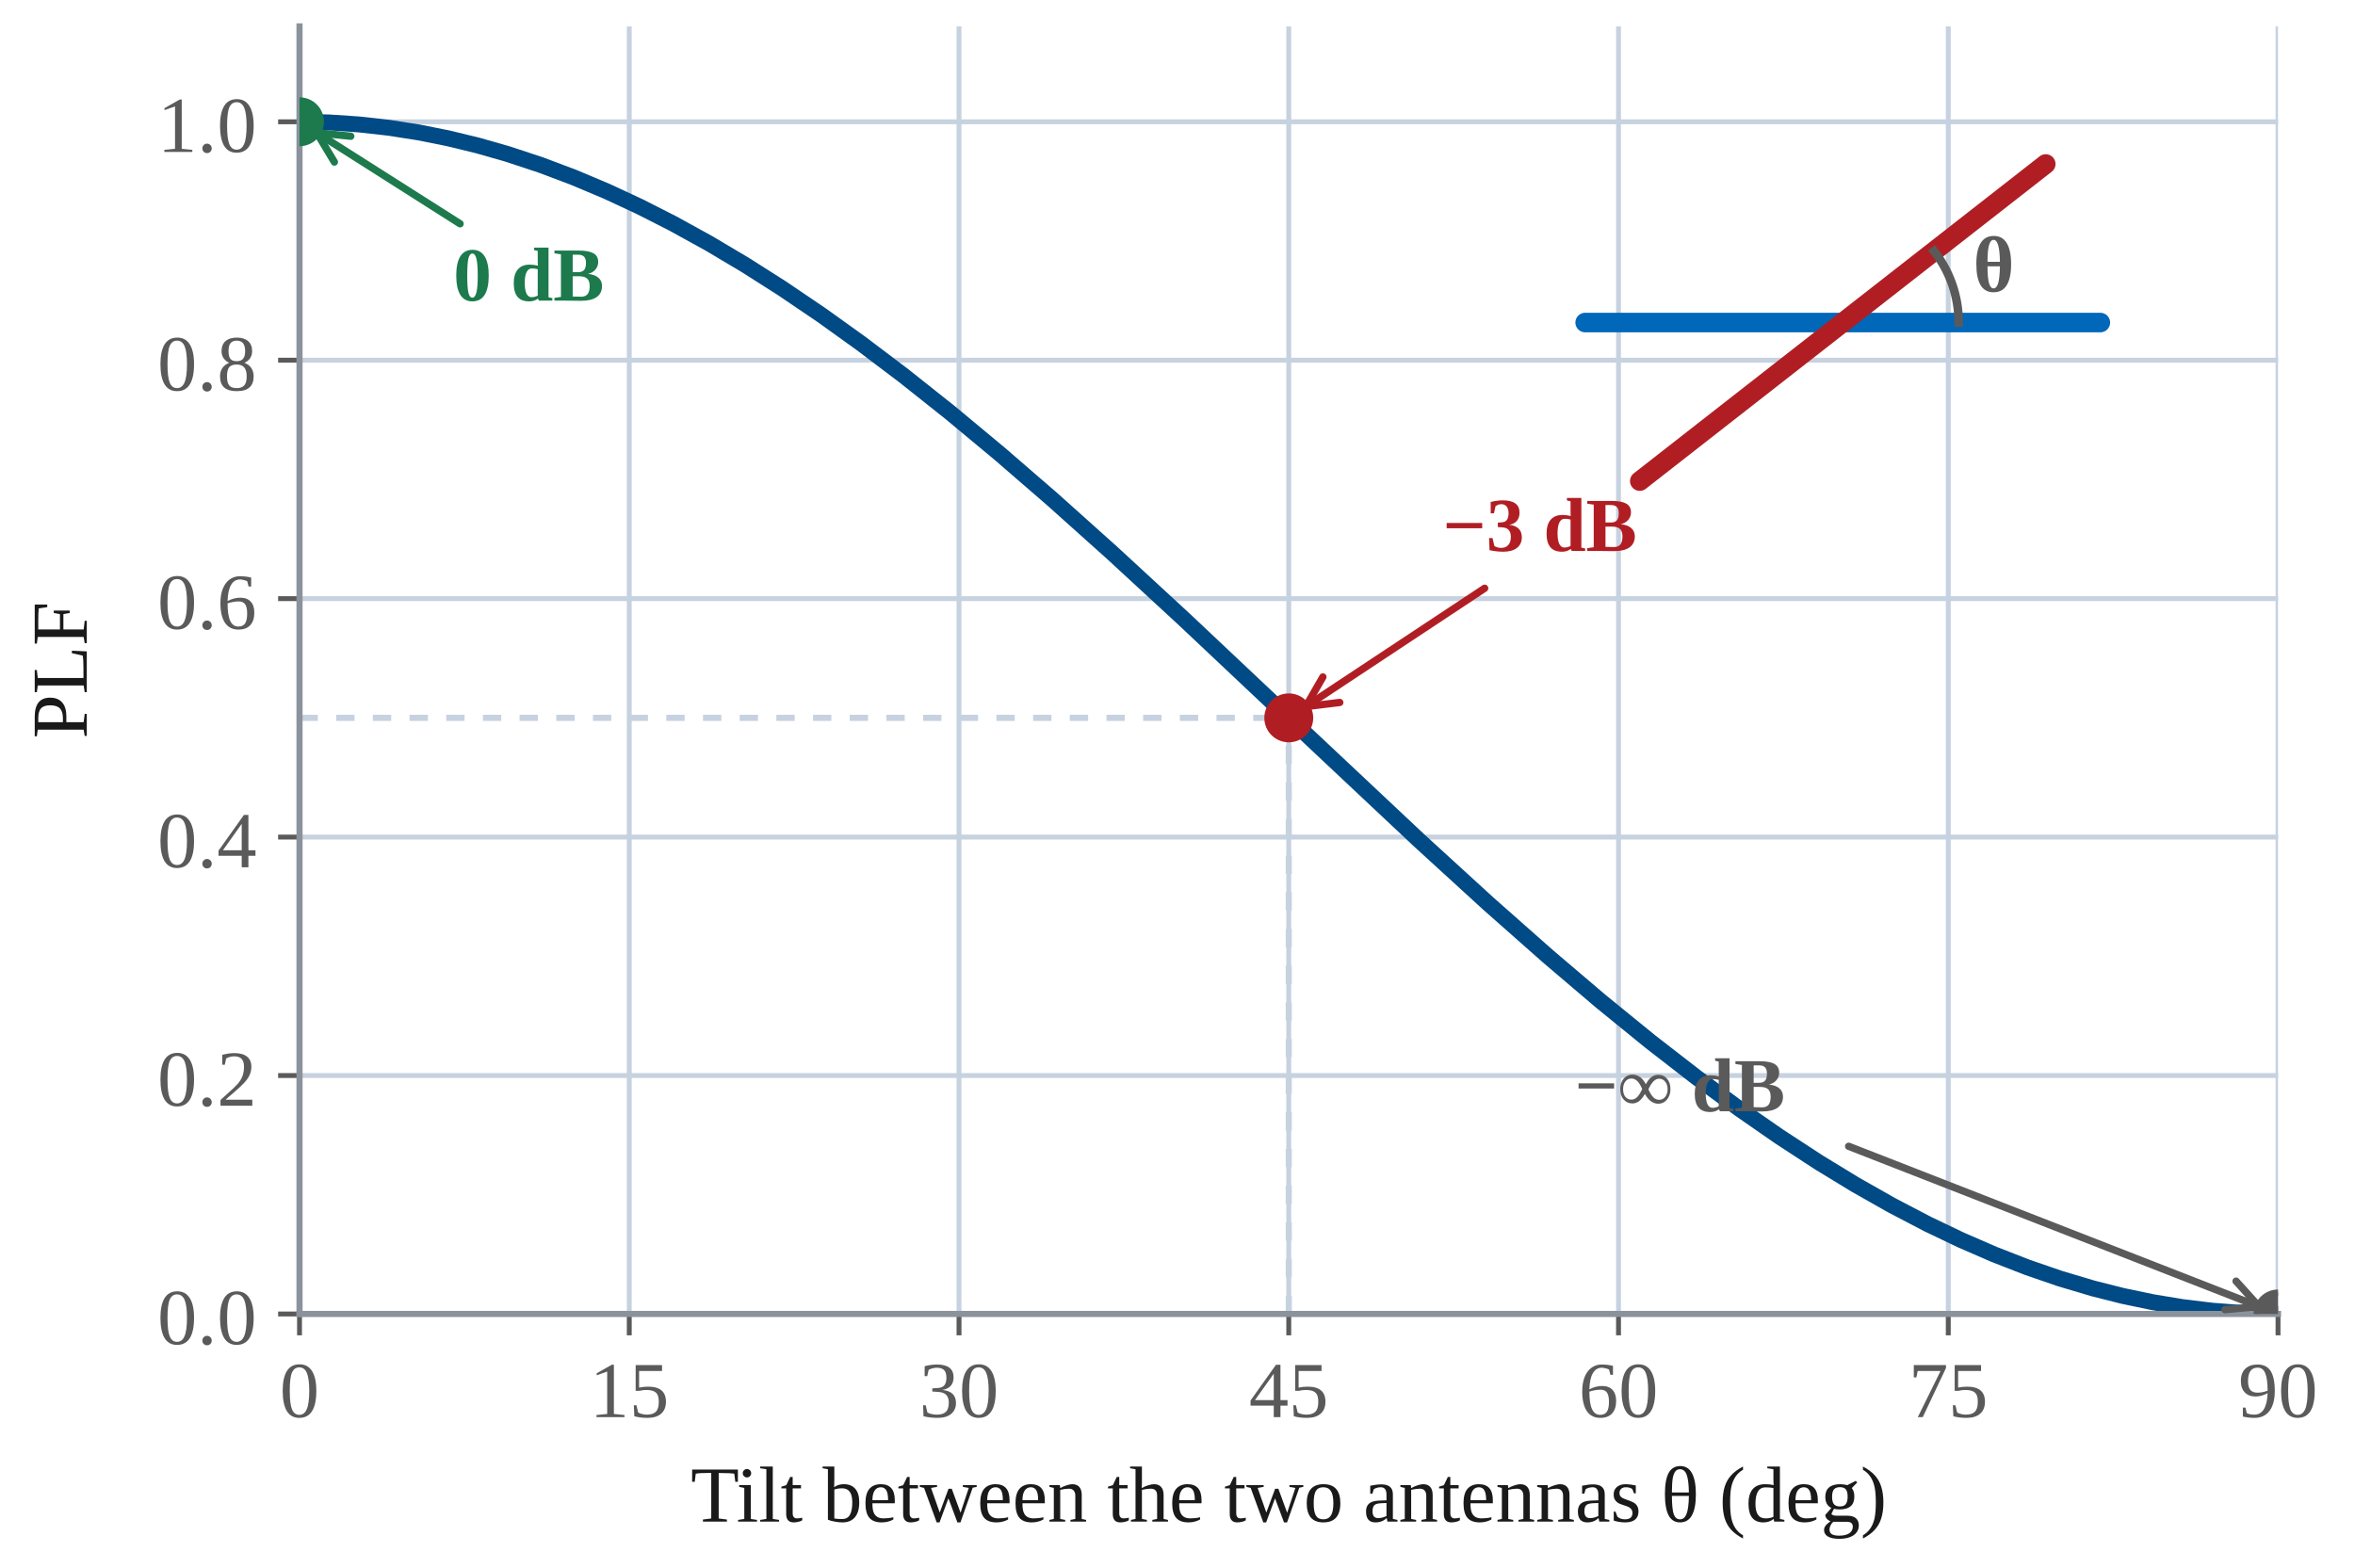
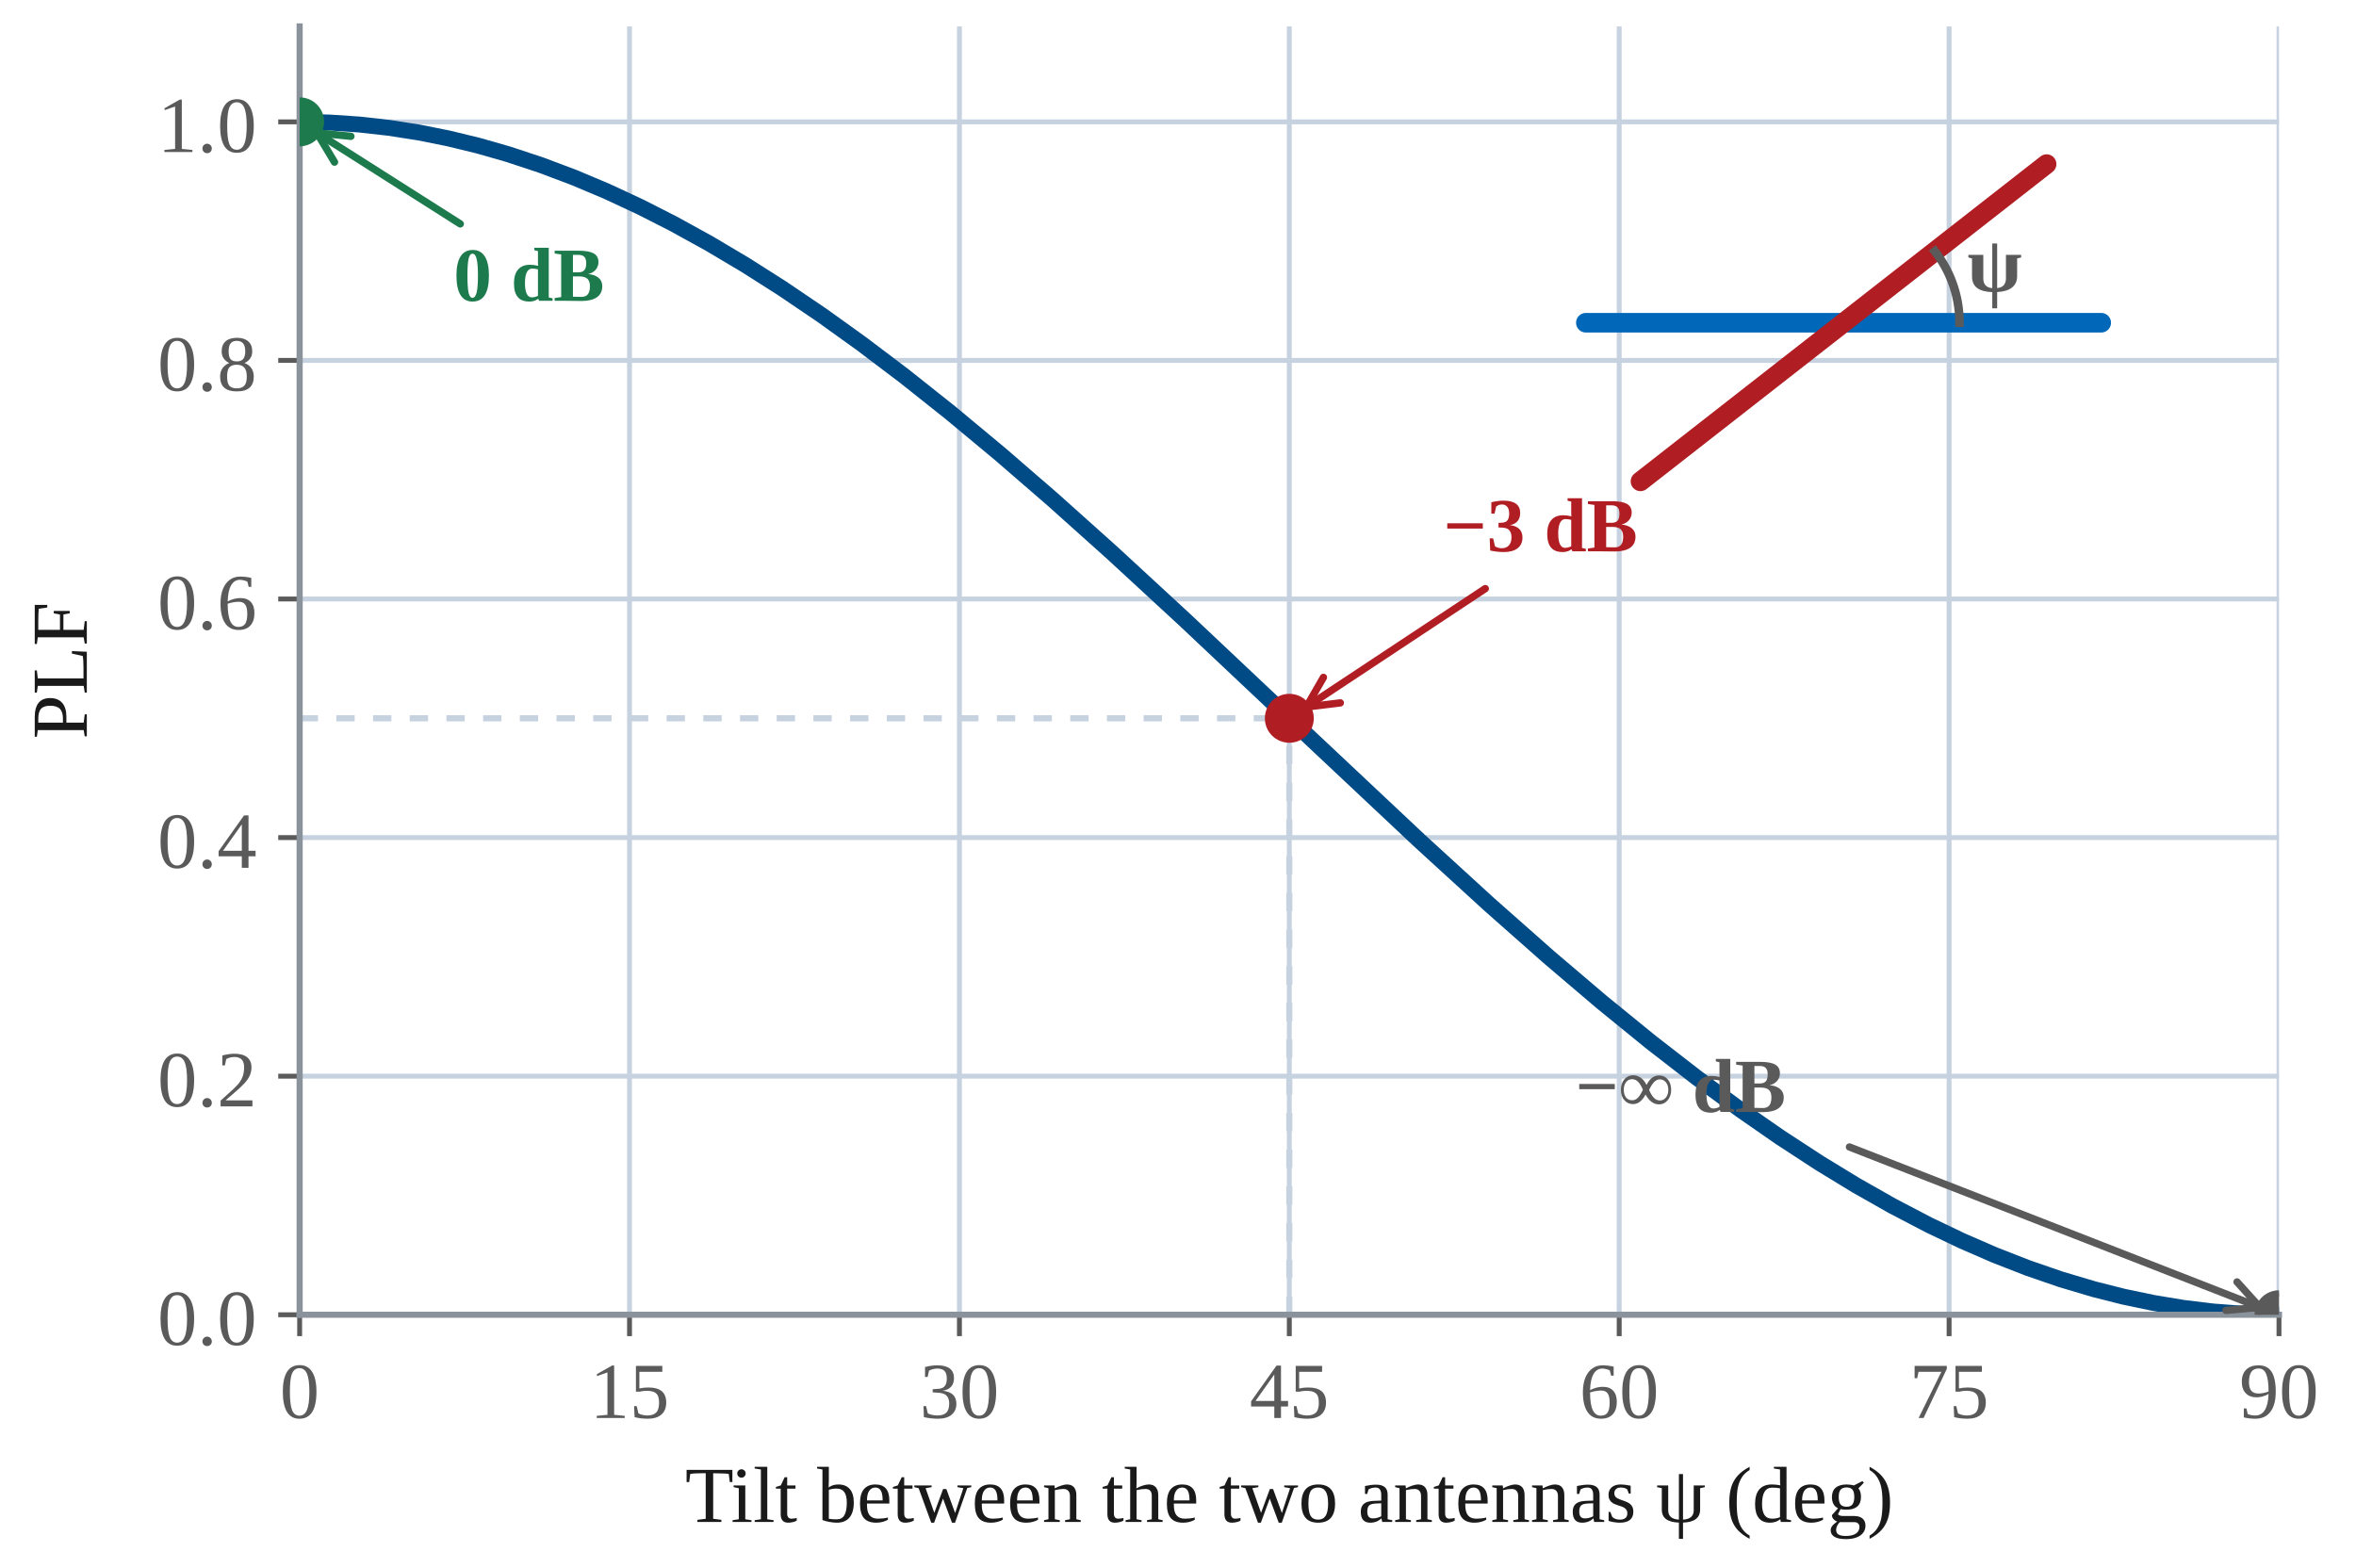
- <svg xmlns="http://www.w3.org/2000/svg" xmlns:xlink="http://www.w3.org/1999/xlink" width="385.225pt" height="256.415pt" viewBox="0 0 385.225 256.415" version="1.1">
+ <svg xmlns="http://www.w3.org/2000/svg" xmlns:xlink="http://www.w3.org/1999/xlink" width="385.225pt" height="256.313pt" viewBox="0 0 385.225 256.313" version="1.1">
  <defs>
    <style type="text/css">*{stroke-linejoin: round; stroke-linecap: butt}</style>
  </defs>
  <g id="figure_1">
    <g id="patch_1">
-       <path d="M 0 256.415  L 385.225 256.415  L 385.225 0  L 0 0  L 0 256.415  z " style="fill: none" />
+       <path d="M 0 256.313  L 385.225 256.313  L 385.225 0  L 0 0  L 0 256.313  z " style="fill: none" />
    </g>
    <g id="axes_1">
      <g id="patch_2">
        <path d="M 48.994 214.992  L 372.634 214.992  L 372.634 4.32  L 48.994 4.32  L 48.994 214.992  z " style="fill: none" />
      </g>
      <g id="line2d_1">
-         <path d="M 210.814 214.992  L 210.814 117.459  " clip-path="url(#pd66a6037fa)" style="fill: none; stroke-dasharray: 3,3; stroke-dashoffset: 0; stroke: #c7d2e0" />
+         <path d="M 210.814 214.992  L 210.814 117.459  " clip-path="url(#p471b427163)" style="fill: none; stroke-dasharray: 3,3; stroke-dashoffset: 0; stroke: #c7d2e0" />
      </g>
      <g id="line2d_2">
-         <path d="M 48.994 117.459  L 210.814 117.459  " clip-path="url(#pd66a6037fa)" style="fill: none; stroke-dasharray: 3,3; stroke-dashoffset: 0; stroke: #c7d2e0" />
+         <path d="M 48.994 117.459  L 210.814 117.459  " clip-path="url(#p471b427163)" style="fill: none; stroke-dasharray: 3,3; stroke-dashoffset: 0; stroke: #c7d2e0" />
      </g>
      <g id="matplotlib.axis_1">
        <g id="xtick_1">
          <g id="line2d_3">
-             <path d="M 48.994 214.992  L 48.994 4.32  " clip-path="url(#pd66a6037fa)" style="fill: none; stroke: #c7d2e0; stroke-width: 0.8; stroke-linecap: square" />
+             <path d="M 48.994 214.992  L 48.994 4.32  " clip-path="url(#p471b427163)" style="fill: none; stroke: #c7d2e0; stroke-width: 0.8; stroke-linecap: square" />
          </g>
          <g id="line2d_4">
            <defs>
-               <path id="m0ed2341d99" d="M 0 0  L 0 3.5  " style="stroke: #5a5a5a; stroke-width: 0.8" />
+               <path id="mcbf4eb1f3b" d="M 0 0  L 0 3.5  " style="stroke: #5a5a5a; stroke-width: 0.8" />
            </defs>
            <g>
-               <use xlink:href="#m0ed2341d99" x="48.994" y="214.992" style="fill: #5a5a5a; stroke: #5a5a5a; stroke-width: 0.8" />
+               <use xlink:href="#mcbf4eb1f3b" x="48.994" y="214.992" style="fill: #5a5a5a; stroke: #5a5a5a; stroke-width: 0.8" />
            </g>
          </g>
          <g id="text_1">
            <text style="font-size: 13px; font-family:inherit; text-anchor: middle; fill: #5a5a5a" x="48.994" y="231.869" transform="rotate(-0 48.99406 231.869)">0</text>
          </g>
        </g>
        <g id="xtick_2">
          <g id="line2d_5">
-             <path d="M 102.934 214.992  L 102.934 4.32  " clip-path="url(#pd66a6037fa)" style="fill: none; stroke: #c7d2e0; stroke-width: 0.8; stroke-linecap: square" />
+             <path d="M 102.934 214.992  L 102.934 4.32  " clip-path="url(#p471b427163)" style="fill: none; stroke: #c7d2e0; stroke-width: 0.8; stroke-linecap: square" />
          </g>
          <g id="line2d_6">
            <g>
-               <use xlink:href="#m0ed2341d99" x="102.934" y="214.992" style="fill: #5a5a5a; stroke: #5a5a5a; stroke-width: 0.8" />
+               <use xlink:href="#mcbf4eb1f3b" x="102.934" y="214.992" style="fill: #5a5a5a; stroke: #5a5a5a; stroke-width: 0.8" />
            </g>
          </g>
          <g id="text_2">
            <text style="font-size: 13px; font-family:inherit; text-anchor: middle; fill: #5a5a5a" x="102.934" y="231.869" transform="rotate(-0 102.9341 231.869)">15</text>
          </g>
        </g>
        <g id="xtick_3">
          <g id="line2d_7">
-             <path d="M 156.874 214.992  L 156.874 4.32  " clip-path="url(#pd66a6037fa)" style="fill: none; stroke: #c7d2e0; stroke-width: 0.8; stroke-linecap: square" />
+             <path d="M 156.874 214.992  L 156.874 4.32  " clip-path="url(#p471b427163)" style="fill: none; stroke: #c7d2e0; stroke-width: 0.8; stroke-linecap: square" />
          </g>
          <g id="line2d_8">
            <g>
-               <use xlink:href="#m0ed2341d99" x="156.874" y="214.992" style="fill: #5a5a5a; stroke: #5a5a5a; stroke-width: 0.8" />
+               <use xlink:href="#mcbf4eb1f3b" x="156.874" y="214.992" style="fill: #5a5a5a; stroke: #5a5a5a; stroke-width: 0.8" />
            </g>
          </g>
          <g id="text_3">
            <text style="font-size: 13px; font-family:inherit; text-anchor: middle; fill: #5a5a5a" x="156.874" y="231.869" transform="rotate(-0 156.8741 231.869)">30</text>
          </g>
        </g>
        <g id="xtick_4">
          <g id="line2d_9">
-             <path d="M 210.814 214.992  L 210.814 4.32  " clip-path="url(#pd66a6037fa)" style="fill: none; stroke: #c7d2e0; stroke-width: 0.8; stroke-linecap: square" />
+             <path d="M 210.814 214.992  L 210.814 4.32  " clip-path="url(#p471b427163)" style="fill: none; stroke: #c7d2e0; stroke-width: 0.8; stroke-linecap: square" />
          </g>
          <g id="line2d_10">
            <g>
-               <use xlink:href="#m0ed2341d99" x="210.814" y="214.992" style="fill: #5a5a5a; stroke: #5a5a5a; stroke-width: 0.8" />
+               <use xlink:href="#mcbf4eb1f3b" x="210.814" y="214.992" style="fill: #5a5a5a; stroke: #5a5a5a; stroke-width: 0.8" />
            </g>
          </g>
          <g id="text_4">
            <text style="font-size: 13px; font-family:inherit; text-anchor: middle; fill: #5a5a5a" x="210.814" y="231.869" transform="rotate(-0 210.8141 231.869)">45</text>
          </g>
        </g>
        <g id="xtick_5">
          <g id="line2d_11">
-             <path d="M 264.754 214.992  L 264.754 4.32  " clip-path="url(#pd66a6037fa)" style="fill: none; stroke: #c7d2e0; stroke-width: 0.8; stroke-linecap: square" />
+             <path d="M 264.754 214.992  L 264.754 4.32  " clip-path="url(#p471b427163)" style="fill: none; stroke: #c7d2e0; stroke-width: 0.8; stroke-linecap: square" />
          </g>
          <g id="line2d_12">
            <g>
-               <use xlink:href="#m0ed2341d99" x="264.754" y="214.992" style="fill: #5a5a5a; stroke: #5a5a5a; stroke-width: 0.8" />
+               <use xlink:href="#mcbf4eb1f3b" x="264.754" y="214.992" style="fill: #5a5a5a; stroke: #5a5a5a; stroke-width: 0.8" />
            </g>
          </g>
          <g id="text_5">
            <text style="font-size: 13px; font-family:inherit; text-anchor: middle; fill: #5a5a5a" x="264.754" y="231.869" transform="rotate(-0 264.7541 231.869)">60</text>
          </g>
        </g>
        <g id="xtick_6">
          <g id="line2d_13">
-             <path d="M 318.694 214.992  L 318.694 4.32  " clip-path="url(#pd66a6037fa)" style="fill: none; stroke: #c7d2e0; stroke-width: 0.8; stroke-linecap: square" />
+             <path d="M 318.694 214.992  L 318.694 4.32  " clip-path="url(#p471b427163)" style="fill: none; stroke: #c7d2e0; stroke-width: 0.8; stroke-linecap: square" />
          </g>
          <g id="line2d_14">
            <g>
-               <use xlink:href="#m0ed2341d99" x="318.694" y="214.992" style="fill: #5a5a5a; stroke: #5a5a5a; stroke-width: 0.8" />
+               <use xlink:href="#mcbf4eb1f3b" x="318.694" y="214.992" style="fill: #5a5a5a; stroke: #5a5a5a; stroke-width: 0.8" />
            </g>
          </g>
          <g id="text_6">
            <text style="font-size: 13px; font-family:inherit; text-anchor: middle; fill: #5a5a5a" x="318.694" y="231.869" transform="rotate(-0 318.6941 231.869)">75</text>
          </g>
        </g>
        <g id="xtick_7">
          <g id="line2d_15">
-             <path d="M 372.634 214.992  L 372.634 4.32  " clip-path="url(#pd66a6037fa)" style="fill: none; stroke: #c7d2e0; stroke-width: 0.8; stroke-linecap: square" />
+             <path d="M 372.634 214.992  L 372.634 4.32  " clip-path="url(#p471b427163)" style="fill: none; stroke: #c7d2e0; stroke-width: 0.8; stroke-linecap: square" />
          </g>
          <g id="line2d_16">
            <g>
-               <use xlink:href="#m0ed2341d99" x="372.634" y="214.992" style="fill: #5a5a5a; stroke: #5a5a5a; stroke-width: 0.8" />
+               <use xlink:href="#mcbf4eb1f3b" x="372.634" y="214.992" style="fill: #5a5a5a; stroke: #5a5a5a; stroke-width: 0.8" />
            </g>
          </g>
          <g id="text_7">
            <text style="font-size: 13px; font-family:inherit; text-anchor: middle; fill: #5a5a5a" x="372.634" y="231.869" transform="rotate(-0 372.6341 231.869)">90</text>
          </g>
        </g>
        <g id="text_8">
-           <text style="font-size: 13px; font-family:inherit; text-anchor: middle; fill: #1a1a1a" x="210.814" y="248.972" transform="rotate(-0 210.8141 248.9715)">Tilt between the two antennas  θ  (deg)</text>
+           <text style="font-size: 13px; font-family:inherit; text-anchor: middle; fill: #1a1a1a" x="210.814" y="248.87" transform="rotate(-0 210.8141 248.87)">Tilt between the two antennas  ψ  (deg)</text>
        </g>
      </g>
      <g id="matplotlib.axis_2">
        <g id="ytick_1">
          <g id="line2d_17">
-             <path d="M 48.994 214.992  L 372.634 214.992  " clip-path="url(#pd66a6037fa)" style="fill: none; stroke: #c7d2e0; stroke-width: 0.8; stroke-linecap: square" />
+             <path d="M 48.994 214.992  L 372.634 214.992  " clip-path="url(#p471b427163)" style="fill: none; stroke: #c7d2e0; stroke-width: 0.8; stroke-linecap: square" />
          </g>
          <g id="line2d_18">
            <defs>
-               <path id="mb3332be0f0" d="M 0 0  L -3.5 0  " style="stroke: #5a5a5a; stroke-width: 0.8" />
+               <path id="mc216d9fca2" d="M 0 0  L -3.5 0  " style="stroke: #5a5a5a; stroke-width: 0.8" />
            </defs>
            <g>
-               <use xlink:href="#mb3332be0f0" x="48.994" y="214.992" style="fill: #5a5a5a; stroke: #5a5a5a; stroke-width: 0.8" />
+               <use xlink:href="#mc216d9fca2" x="48.994" y="214.992" style="fill: #5a5a5a; stroke: #5a5a5a; stroke-width: 0.8" />
            </g>
          </g>
          <g id="text_9">
            <text style="font-size: 13px; font-family:inherit; text-anchor: end; fill: #5a5a5a" x="41.994" y="219.93" transform="rotate(-0 41.99406 219.9305)">0.0</text>
          </g>
        </g>
        <g id="ytick_2">
          <g id="line2d_19">
-             <path d="M 48.994 175.979  L 372.634 175.979  " clip-path="url(#pd66a6037fa)" style="fill: none; stroke: #c7d2e0; stroke-width: 0.8; stroke-linecap: square" />
+             <path d="M 48.994 175.979  L 372.634 175.979  " clip-path="url(#p471b427163)" style="fill: none; stroke: #c7d2e0; stroke-width: 0.8; stroke-linecap: square" />
          </g>
          <g id="line2d_20">
            <g>
-               <use xlink:href="#mb3332be0f0" x="48.994" y="175.979" style="fill: #5a5a5a; stroke: #5a5a5a; stroke-width: 0.8" />
+               <use xlink:href="#mc216d9fca2" x="48.994" y="175.979" style="fill: #5a5a5a; stroke: #5a5a5a; stroke-width: 0.8" />
            </g>
          </g>
          <g id="text_10">
            <text style="font-size: 13px; font-family:inherit; text-anchor: end; fill: #5a5a5a" x="41.994" y="180.917" transform="rotate(-0 41.99406 180.9171)">0.2</text>
          </g>
        </g>
        <g id="ytick_3">
          <g id="line2d_21">
-             <path d="M 48.994 136.965  L 372.634 136.965  " clip-path="url(#pd66a6037fa)" style="fill: none; stroke: #c7d2e0; stroke-width: 0.8; stroke-linecap: square" />
+             <path d="M 48.994 136.965  L 372.634 136.965  " clip-path="url(#p471b427163)" style="fill: none; stroke: #c7d2e0; stroke-width: 0.8; stroke-linecap: square" />
          </g>
          <g id="line2d_22">
            <g>
-               <use xlink:href="#mb3332be0f0" x="48.994" y="136.965" style="fill: #5a5a5a; stroke: #5a5a5a; stroke-width: 0.8" />
+               <use xlink:href="#mc216d9fca2" x="48.994" y="136.965" style="fill: #5a5a5a; stroke: #5a5a5a; stroke-width: 0.8" />
            </g>
          </g>
          <g id="text_11">
            <text style="font-size: 13px; font-family:inherit; text-anchor: end; fill: #5a5a5a" x="41.994" y="141.904" transform="rotate(-0 41.99406 141.9038)">0.4</text>
          </g>
        </g>
        <g id="ytick_4">
          <g id="line2d_23">
-             <path d="M 48.994 97.952  L 372.634 97.952  " clip-path="url(#pd66a6037fa)" style="fill: none; stroke: #c7d2e0; stroke-width: 0.8; stroke-linecap: square" />
+             <path d="M 48.994 97.952  L 372.634 97.952  " clip-path="url(#p471b427163)" style="fill: none; stroke: #c7d2e0; stroke-width: 0.8; stroke-linecap: square" />
          </g>
          <g id="line2d_24">
            <g>
-               <use xlink:href="#mb3332be0f0" x="48.994" y="97.952" style="fill: #5a5a5a; stroke: #5a5a5a; stroke-width: 0.8" />
+               <use xlink:href="#mc216d9fca2" x="48.994" y="97.952" style="fill: #5a5a5a; stroke: #5a5a5a; stroke-width: 0.8" />
            </g>
          </g>
          <g id="text_12">
            <text style="font-size: 13px; font-family:inherit; text-anchor: end; fill: #5a5a5a" x="41.994" y="102.89" transform="rotate(-0 41.99406 102.8905)">0.6</text>
          </g>
        </g>
        <g id="ytick_5">
          <g id="line2d_25">
-             <path d="M 48.994 58.939  L 372.634 58.939  " clip-path="url(#pd66a6037fa)" style="fill: none; stroke: #c7d2e0; stroke-width: 0.8; stroke-linecap: square" />
+             <path d="M 48.994 58.939  L 372.634 58.939  " clip-path="url(#p471b427163)" style="fill: none; stroke: #c7d2e0; stroke-width: 0.8; stroke-linecap: square" />
          </g>
          <g id="line2d_26">
            <g>
-               <use xlink:href="#mb3332be0f0" x="48.994" y="58.939" style="fill: #5a5a5a; stroke: #5a5a5a; stroke-width: 0.8" />
+               <use xlink:href="#mc216d9fca2" x="48.994" y="58.939" style="fill: #5a5a5a; stroke: #5a5a5a; stroke-width: 0.8" />
            </g>
          </g>
          <g id="text_13">
            <text style="font-size: 13px; font-family:inherit; text-anchor: end; fill: #5a5a5a" x="41.994" y="63.877" transform="rotate(-0 41.99406 63.87714)">0.8</text>
          </g>
        </g>
        <g id="ytick_6">
          <g id="line2d_27">
-             <path d="M 48.994 19.925  L 372.634 19.925  " clip-path="url(#pd66a6037fa)" style="fill: none; stroke: #c7d2e0; stroke-width: 0.8; stroke-linecap: square" />
+             <path d="M 48.994 19.925  L 372.634 19.925  " clip-path="url(#p471b427163)" style="fill: none; stroke: #c7d2e0; stroke-width: 0.8; stroke-linecap: square" />
          </g>
          <g id="line2d_28">
            <g>
-               <use xlink:href="#mb3332be0f0" x="48.994" y="19.925" style="fill: #5a5a5a; stroke: #5a5a5a; stroke-width: 0.8" />
+               <use xlink:href="#mc216d9fca2" x="48.994" y="19.925" style="fill: #5a5a5a; stroke: #5a5a5a; stroke-width: 0.8" />
            </g>
          </g>
          <g id="text_14">
            <text style="font-size: 13px; font-family:inherit; text-anchor: end; fill: #5a5a5a" x="41.994" y="24.864" transform="rotate(-0 41.99406 24.86381)">1.0</text>
          </g>
        </g>
        <g id="text_15">
          <text style="font-size: 13px; font-family:inherit; text-anchor: middle; fill: #1a1a1a" x="14.197" y="109.656" transform="rotate(-90 14.19695 109.656)">PLF</text>
        </g>
      </g>
      <g id="line2d_29">
-         <path d="M 48.994 19.925  L 53.857 20.034  L 58.719 20.36  L 63.582 20.902  L 68.445 21.659  L 73.308 22.629  L 78.17 23.811  L 83.033 25.201  L 88.436 26.987  L 93.839 29.021  L 99.242 31.299  L 104.645 33.814  L 110.048 36.559  L 115.991 39.834  L 121.935 43.369  L 127.878 47.149  L 134.362 51.54  L 140.845 56.192  L 147.869 61.504  L 155.433 67.515  L 163.538 74.254  L 172.183 81.735  L 181.908 90.449  L 193.795 101.418  L 211.625 118.226  L 232.156 137.52  L 243.502 147.89  L 253.228 156.489  L 261.872 163.844  L 269.977 170.443  L 277.541 176.308  L 284.565 181.47  L 291.049 185.972  L 297.532 190.202  L 303.476 193.827  L 309.419 197.198  L 315.362 200.304  L 320.765 202.888  L 326.168 205.238  L 331.571 207.346  L 336.974 209.207  L 342.377 210.815  L 347.24 212.044  L 352.103 213.061  L 356.965 213.866  L 361.828 214.456  L 366.691 214.83  L 371.553 214.987  L 372.634 214.992  L 372.634 214.992  " clip-path="url(#pd66a6037fa)" style="fill: none; stroke: #004a85; stroke-width: 2.6; stroke-linecap: square" />
+         <path d="M 48.994 19.925  L 53.857 20.034  L 58.719 20.36  L 63.582 20.902  L 68.445 21.659  L 73.308 22.629  L 78.17 23.811  L 83.033 25.201  L 88.436 26.987  L 93.839 29.021  L 99.242 31.299  L 104.645 33.814  L 110.048 36.559  L 115.991 39.834  L 121.935 43.369  L 127.878 47.149  L 134.362 51.54  L 140.845 56.192  L 147.869 61.504  L 155.433 67.515  L 163.538 74.254  L 172.183 81.735  L 181.908 90.449  L 193.795 101.418  L 211.625 118.226  L 232.156 137.52  L 243.502 147.89  L 253.228 156.489  L 261.872 163.844  L 269.977 170.443  L 277.541 176.308  L 284.565 181.47  L 291.049 185.972  L 297.532 190.202  L 303.476 193.827  L 309.419 197.198  L 315.362 200.304  L 320.765 202.888  L 326.168 205.238  L 331.571 207.346  L 336.974 209.207  L 342.377 210.815  L 347.24 212.044  L 352.103 213.061  L 356.965 213.866  L 361.828 214.456  L 366.691 214.83  L 371.553 214.987  L 372.634 214.992  L 372.634 214.992  " clip-path="url(#p471b427163)" style="fill: none; stroke: #004a85; stroke-width: 2.6; stroke-linecap: square" />
      </g>
      <g id="patch_3">
        <path d="M 48.994 214.992  L 48.994 4.32  " style="fill: none; stroke: #8a929c; stroke-linejoin: miter; stroke-linecap: square" />
      </g>
      <g id="patch_4">
        <path d="M 48.994 214.992  L 372.634 214.992  " style="fill: none; stroke: #8a929c; stroke-linejoin: miter; stroke-linecap: square" />
      </g>
      <g id="patch_5">
        <path d="M 75.255 36.613  Q 62.969 28.806 51.816 21.718  " style="fill: none; stroke: #1d7a4d; stroke-width: 1.2; stroke-linecap: round" />
        <path d="M 54.695 26.51  L 51.816 21.718  L 57.377 22.29  " style="fill: none; stroke: #1d7a4d; stroke-width: 1.2; stroke-linecap: round" />
      </g>
      <g id="text_16">
        <text style="font-weight: 700; font-size: 12.5px; font-family:inherit; text-anchor: start; fill: #1d7a4d" x="74.166" y="49.185" transform="rotate(-0 74.16606 49.18533)">0 dB</text>
      </g>
      <g id="patch_6">
        <path d="M 242.854 96.254  Q 227.669 106.304 213.603 115.613  " style="fill: none; stroke: #b01e24; stroke-width: 1.2; stroke-linecap: round" />
        <path d="M 219.152 114.938  L 213.603 115.613  L 216.393 110.769  " style="fill: none; stroke: #b01e24; stroke-width: 1.2; stroke-linecap: round" />
      </g>
      <g id="text_17">
        <text style="font-weight: 700; font-size: 12.5px; font-family:inherit; text-anchor: start; fill: #b01e24" x="235.986" y="90.149" transform="rotate(-0 235.9861 90.14933)">−3 dB</text>
      </g>
      <g id="patch_7">
        <path d="M 302.402 187.56  Q 336.586 200.912 369.52 213.776  " style="fill: none; stroke: #5a5a5a; stroke-width: 1.2; stroke-linecap: round" />
        <path d="M 365.772 209.628  L 369.52 213.776  L 363.953 214.285  " style="fill: none; stroke: #5a5a5a; stroke-width: 1.2; stroke-linecap: round" />
      </g>
      <g id="text_18">
        <text style="font-weight: 700; font-size: 12.5px; font-family:inherit; text-anchor: start; fill: #5a5a5a" x="257.562" y="181.831" transform="rotate(-0 257.5621 181.8307)">−∞ dB</text>
      </g>
      <g id="line2d_30">
        <defs>
-           <path id="ma3b0fcdbd5" d="M 0 3.5  C 0.928 3.5 1.819 3.131 2.475 2.475  C 3.131 1.819 3.5 0.928 3.5 0  C 3.5 -0.928 3.131 -1.819 2.475 -2.475  C 1.819 -3.131 0.928 -3.5 0 -3.5  C -0.928 -3.5 -1.819 -3.131 -2.475 -2.475  C -3.131 -1.819 -3.5 -0.928 -3.5 0  C -3.5 0.928 -3.131 1.819 -2.475 2.475  C -1.819 3.131 -0.928 3.5 0 3.5  z " style="stroke: #1d7a4d" />
+           <path id="m1cc6b91374" d="M 0 3.5  C 0.928 3.5 1.819 3.131 2.475 2.475  C 3.131 1.819 3.5 0.928 3.5 0  C 3.5 -0.928 3.131 -1.819 2.475 -2.475  C 1.819 -3.131 0.928 -3.5 0 -3.5  C -0.928 -3.5 -1.819 -3.131 -2.475 -2.475  C -3.131 -1.819 -3.5 -0.928 -3.5 0  C -3.5 0.928 -3.131 1.819 -2.475 2.475  C -1.819 3.131 -0.928 3.5 0 3.5  z " style="stroke: #1d7a4d" />
        </defs>
-         <g clip-path="url(#pd66a6037fa)">
-           <use xlink:href="#ma3b0fcdbd5" x="48.994" y="19.925" style="fill: #1d7a4d; stroke: #1d7a4d" />
+         <g clip-path="url(#p471b427163)">
+           <use xlink:href="#m1cc6b91374" x="48.994" y="19.925" style="fill: #1d7a4d; stroke: #1d7a4d" />
        </g>
      </g>
      <g id="line2d_31">
        <defs>
-           <path id="m2e902b91bd" d="M 0 3.5  C 0.928 3.5 1.819 3.131 2.475 2.475  C 3.131 1.819 3.5 0.928 3.5 0  C 3.5 -0.928 3.131 -1.819 2.475 -2.475  C 1.819 -3.131 0.928 -3.5 0 -3.5  C -0.928 -3.5 -1.819 -3.131 -2.475 -2.475  C -3.131 -1.819 -3.5 -0.928 -3.5 0  C -3.5 0.928 -3.131 1.819 -2.475 2.475  C -1.819 3.131 -0.928 3.5 0 3.5  z " style="stroke: #b01e24" />
+           <path id="me72acfe2bd" d="M 0 3.5  C 0.928 3.5 1.819 3.131 2.475 2.475  C 3.131 1.819 3.5 0.928 3.5 0  C 3.5 -0.928 3.131 -1.819 2.475 -2.475  C 1.819 -3.131 0.928 -3.5 0 -3.5  C -0.928 -3.5 -1.819 -3.131 -2.475 -2.475  C -3.131 -1.819 -3.5 -0.928 -3.5 0  C -3.5 0.928 -3.131 1.819 -2.475 2.475  C -1.819 3.131 -0.928 3.5 0 3.5  z " style="stroke: #b01e24" />
        </defs>
-         <g clip-path="url(#pd66a6037fa)">
-           <use xlink:href="#m2e902b91bd" x="210.814" y="117.459" style="fill: #b01e24; stroke: #b01e24" />
+         <g clip-path="url(#p471b427163)">
+           <use xlink:href="#me72acfe2bd" x="210.814" y="117.459" style="fill: #b01e24; stroke: #b01e24" />
        </g>
      </g>
      <g id="line2d_32">
        <defs>
-           <path id="mc4ede51dce" d="M 0 3.5  C 0.928 3.5 1.819 3.131 2.475 2.475  C 3.131 1.819 3.5 0.928 3.5 0  C 3.5 -0.928 3.131 -1.819 2.475 -2.475  C 1.819 -3.131 0.928 -3.5 0 -3.5  C -0.928 -3.5 -1.819 -3.131 -2.475 -2.475  C -3.131 -1.819 -3.5 -0.928 -3.5 0  C -3.5 0.928 -3.131 1.819 -2.475 2.475  C -1.819 3.131 -0.928 3.5 0 3.5  z " style="stroke: #5a5a5a" />
+           <path id="md220f8bce2" d="M 0 3.5  C 0.928 3.5 1.819 3.131 2.475 2.475  C 3.131 1.819 3.5 0.928 3.5 0  C 3.5 -0.928 3.131 -1.819 2.475 -2.475  C 1.819 -3.131 0.928 -3.5 0 -3.5  C -0.928 -3.5 -1.819 -3.131 -2.475 -2.475  C -3.131 -1.819 -3.5 -0.928 -3.5 0  C -3.5 0.928 -3.131 1.819 -2.475 2.475  C -1.819 3.131 -0.928 3.5 0 3.5  z " style="stroke: #5a5a5a" />
        </defs>
-         <g clip-path="url(#pd66a6037fa)">
-           <use xlink:href="#mc4ede51dce" x="372.634" y="214.992" style="fill: #5a5a5a; stroke: #5a5a5a" />
+         <g clip-path="url(#p471b427163)">
+           <use xlink:href="#md220f8bce2" x="372.634" y="214.992" style="fill: #5a5a5a; stroke: #5a5a5a" />
        </g>
      </g>
      <g id="axes_2">
        <g id="patch_8">
          <path d="M 248.765 97.016  L 354.101 97.016  L 354.101 8.533  L 248.765 8.533  L 248.765 97.016  z " style="fill: none; opacity: 0" />
        </g>
        <g id="matplotlib.axis_3" />
        <g id="matplotlib.axis_4" />
        <g id="line2d_33">
-           <path d="M 259.299 52.775  L 343.568 52.775  " clip-path="url(#pe53c729d37)" style="fill: none; stroke: #0067b9; stroke-width: 3.2; stroke-linecap: round" />
+           <path d="M 259.299 52.775  L 343.568 52.775  " clip-path="url(#pca2c9a0fbc)" style="fill: none; stroke: #0067b9; stroke-width: 3.2; stroke-linecap: round" />
        </g>
        <g id="line2d_34">
-           <path d="M 268.231 78.715  L 334.636 26.834  " clip-path="url(#pe53c729d37)" style="fill: none; stroke: #b01e24; stroke-width: 3.2; stroke-linecap: round" />
+           <path d="M 268.231 78.715  L 334.636 26.834  " clip-path="url(#pca2c9a0fbc)" style="fill: none; stroke: #b01e24; stroke-width: 3.2; stroke-linecap: round" />
        </g>
        <g id="line2d_35">
-           <path d="M 320.394 52.775  L 320.393 52.561  L 320.389 52.348  L 320.383 52.135  L 320.375 51.922  L 320.364 51.709  L 320.351 51.497  L 320.335 51.284  L 320.317 51.072  L 320.297 50.86  L 320.274 50.648  L 320.249 50.436  L 320.221 50.225  L 320.192 50.014  L 320.159 49.803  L 320.125 49.593  L 320.088 49.383  L 320.049 49.173  L 320.007 48.964  L 319.963 48.756  L 319.917 48.548  L 319.868 48.34  L 319.817 48.133  L 319.764 47.927  L 319.708 47.721  L 319.65 47.516  L 319.59 47.312  L 319.527 47.108  L 319.462 46.905  L 319.395 46.702  L 319.326 46.501  L 319.254 46.3  L 319.18 46.1  L 319.104 45.901  L 319.026 45.703  L 318.945 45.506  L 318.862 45.309  L 318.777 45.114  L 318.69 44.919  L 318.601 44.726  L 318.509 44.533  L 318.415 44.342  L 318.32 44.152  L 318.222 43.962  L 318.121 43.774  L 318.019 43.587  L 317.915 43.401  L 317.808 43.217  L 317.7 43.033  L 317.589 42.851  L 317.477 42.67  L 317.362 42.49  L 317.246 42.312  L 317.127 42.135  L 317.006 41.959  L 316.884 41.785  L 316.759 41.612  L 316.633 41.44  L 316.505 41.27  L 316.374 41.101  " clip-path="url(#pe53c729d37)" style="fill: none; stroke: #5a5a5a; stroke-width: 1.4; stroke-linecap: square" />
+           <path d="M 320.394 52.775  L 320.393 52.561  L 320.389 52.348  L 320.383 52.135  L 320.375 51.922  L 320.364 51.709  L 320.351 51.497  L 320.335 51.284  L 320.317 51.072  L 320.297 50.86  L 320.274 50.648  L 320.249 50.436  L 320.221 50.225  L 320.192 50.014  L 320.159 49.803  L 320.125 49.593  L 320.088 49.383  L 320.049 49.173  L 320.007 48.964  L 319.963 48.756  L 319.917 48.548  L 319.868 48.34  L 319.817 48.133  L 319.764 47.927  L 319.708 47.721  L 319.65 47.516  L 319.59 47.312  L 319.527 47.108  L 319.462 46.905  L 319.395 46.702  L 319.326 46.501  L 319.254 46.3  L 319.18 46.1  L 319.104 45.901  L 319.026 45.703  L 318.945 45.506  L 318.862 45.309  L 318.777 45.114  L 318.69 44.919  L 318.601 44.726  L 318.509 44.533  L 318.415 44.342  L 318.32 44.152  L 318.222 43.962  L 318.121 43.774  L 318.019 43.587  L 317.915 43.401  L 317.808 43.217  L 317.7 43.033  L 317.589 42.851  L 317.477 42.67  L 317.362 42.49  L 317.246 42.312  L 317.127 42.135  L 317.006 41.959  L 316.884 41.785  L 316.759 41.612  L 316.633 41.44  L 316.505 41.27  L 316.374 41.101  " clip-path="url(#pca2c9a0fbc)" style="fill: none; stroke: #5a5a5a; stroke-width: 1.4; stroke-linecap: square" />
        </g>
        <g id="text_19">
-           <text style="font-weight: 700; font-size: 13px; font-family:inherit; text-anchor: middle; fill: #5a5a5a" x="326.133" y="47.698" transform="rotate(-0 326.1334 47.69788)">θ</text>
+           <text style="font-weight: 700; font-size: 13px; font-family:inherit; text-anchor: middle; fill: #5a5a5a" x="326.133" y="47.647" transform="rotate(-0 326.1334 47.64659)">ψ</text>
        </g>
      </g>
    </g>
  </g>
  <defs>
-     <clipPath id="pd66a6037fa">
+     <clipPath id="p471b427163">
      <rect x="48.994" y="4.32" width="323.64" height="210.672" />
    </clipPath>
-     <clipPath id="pe53c729d37">
+     <clipPath id="pca2c9a0fbc">
      <rect x="248.765" y="8.533" width="105.336" height="88.482" />
    </clipPath>
  </defs>
</svg>
